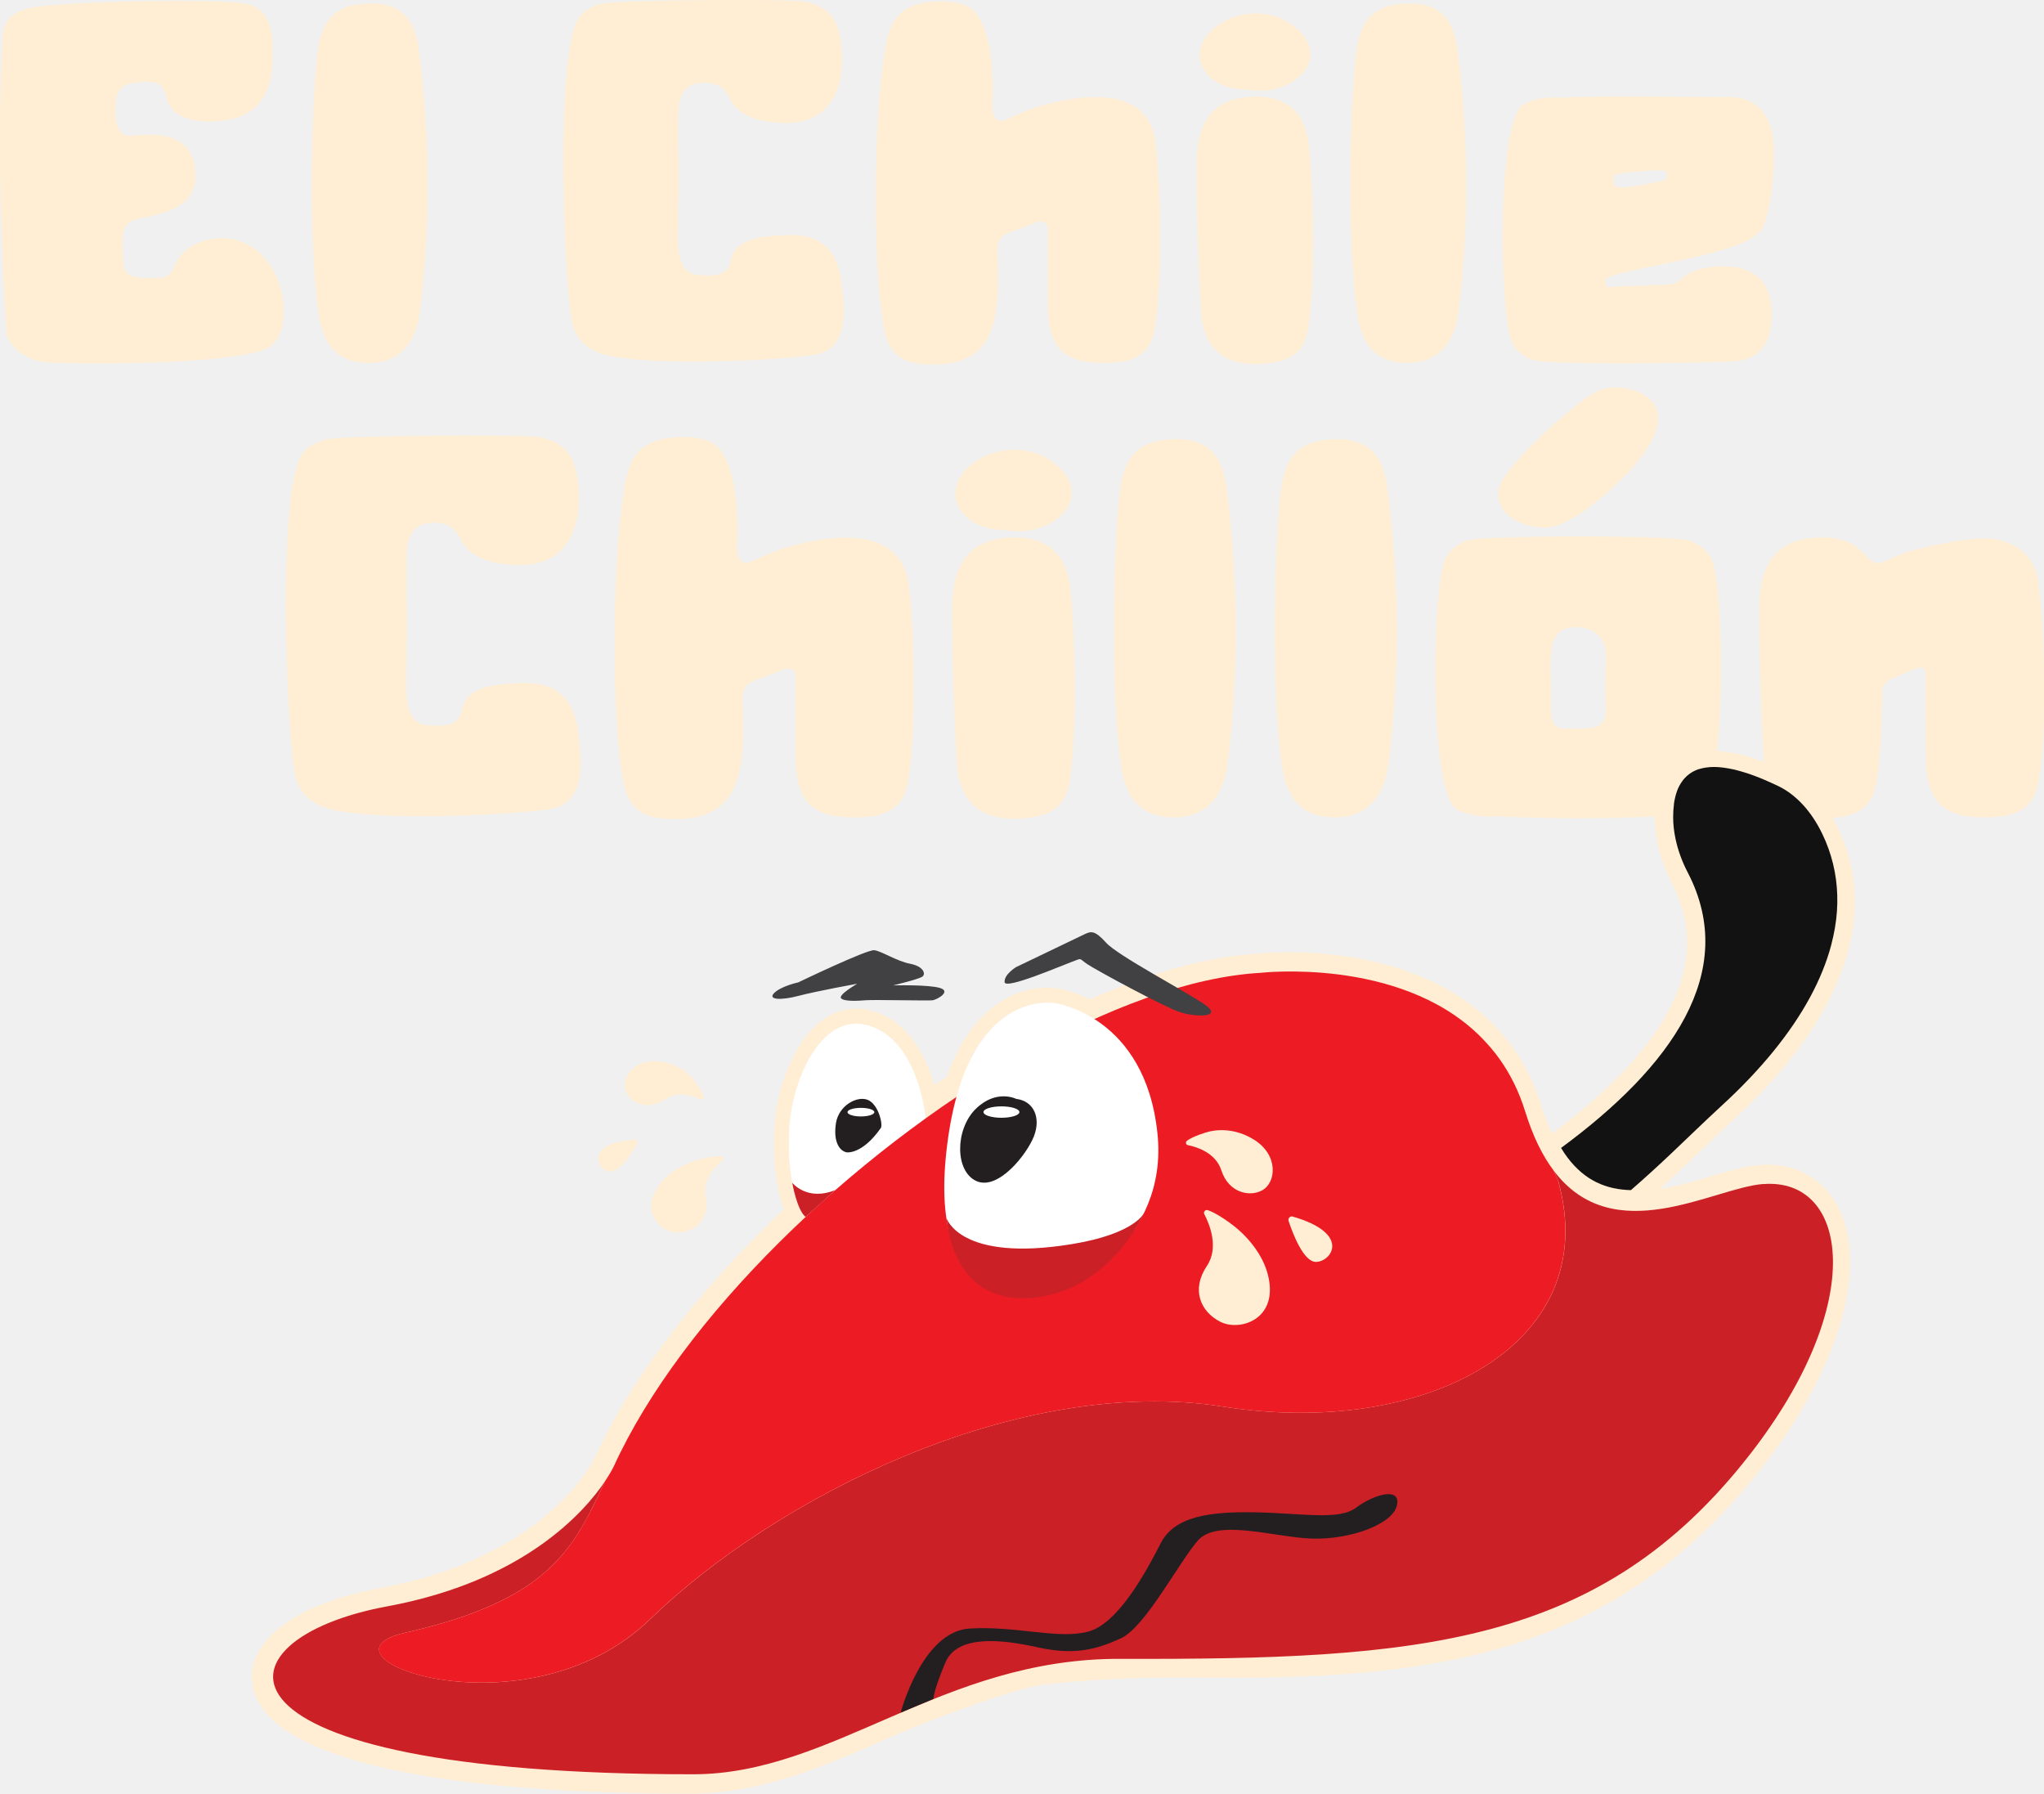
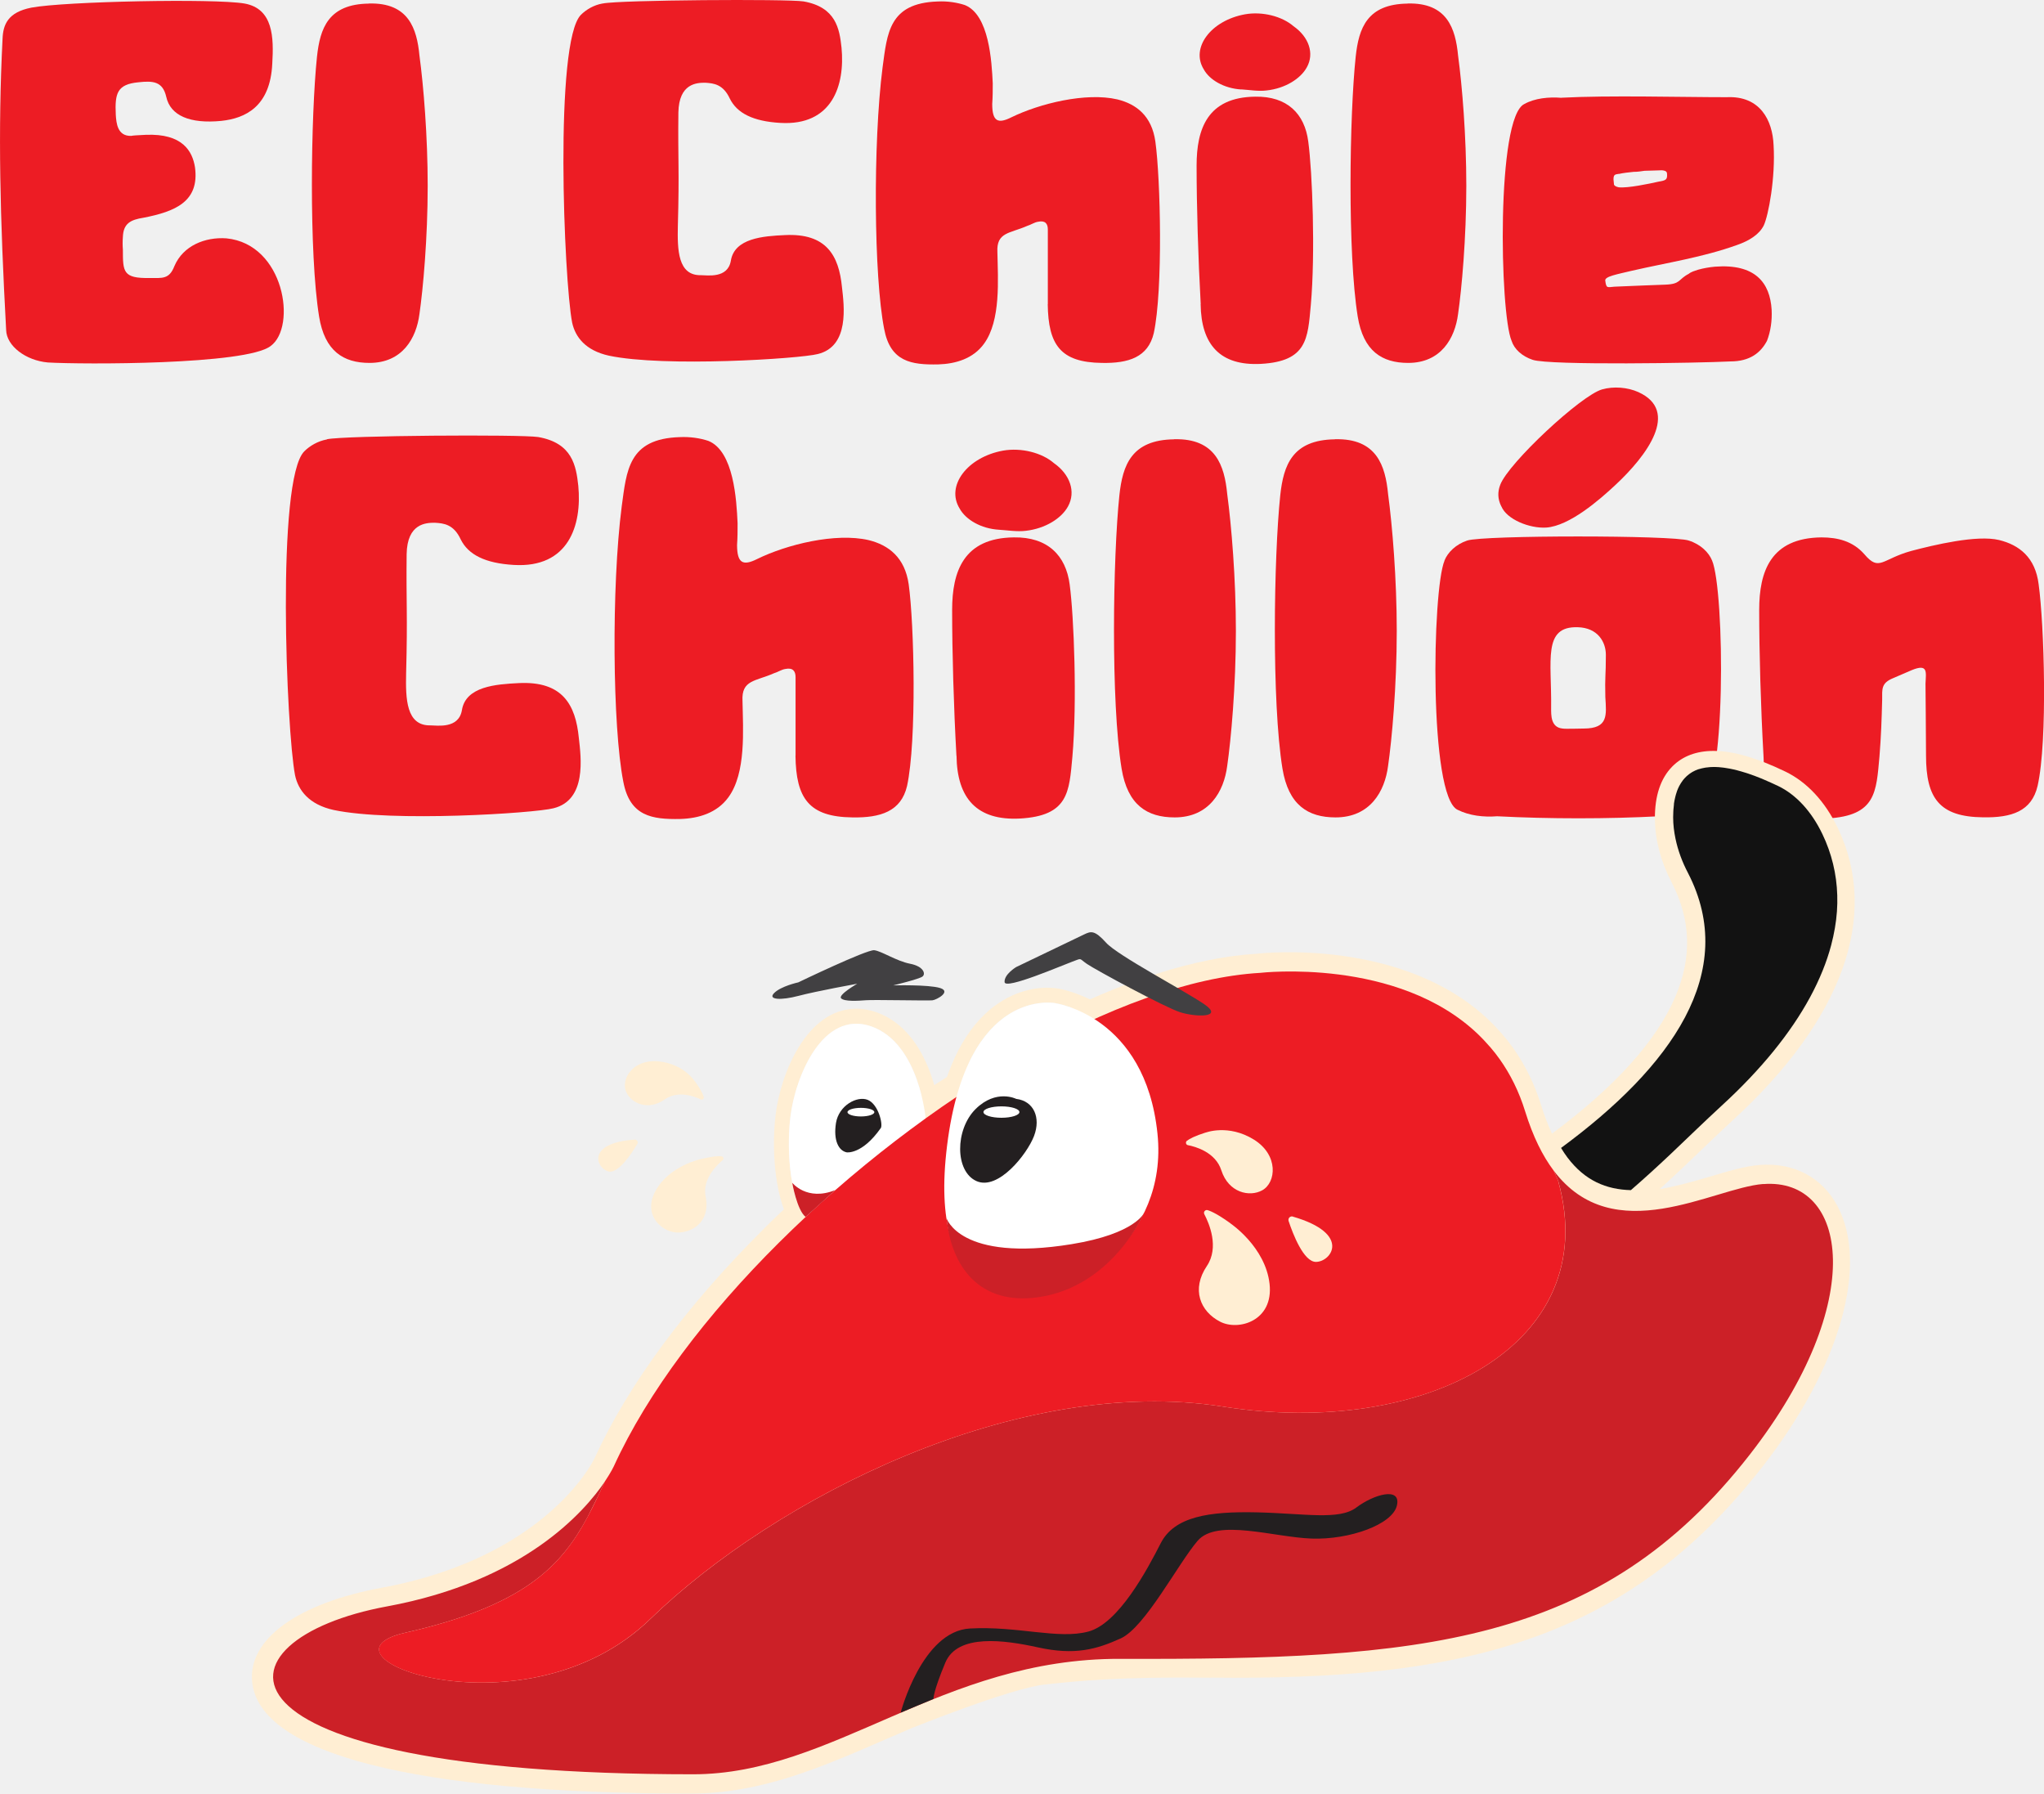
<svg xmlns="http://www.w3.org/2000/svg" id="Layer_2" data-name="Layer 2" viewBox="0 0 233.03 204.44">
  <defs>
    <style>
      .cls-1 {
        fill: #231f20;
      }

      .cls-2 {
        fill: #414042;
      }

      .cls-3 {
        fill: #ed1c24;
      }

      .cls-4 {
        fill: #fff;
      }

      .cls-5 {
        fill: #121212;
      }

      .cls-6 {
        fill: #cc2027;
      }

      .cls-7 {
        fill: #ffeed3;
      }
    </style>
  </defs>
  <g id="Layer_1-2" data-name="Layer 1">
    <g>
      <g>
-         <path class="cls-7" d="M37.28,50.07c2.04-.43,22.11-.56,24.08-.25,3.89.68,4.32,3.27,4.57,5.56.43,4.51-1.11,9.39-7.35,9.02-3.27-.19-5.19-1.17-6.05-2.9-.8-1.73-1.92-1.85-2.96-1.91-.99,0-3.15.06-3.21,3.58-.06,5.74.12,6.85-.06,13.59-.06,2.9,0,5.99,2.78,5.93.74,0,3.21.43,3.58-1.73.43-2.72,3.89-2.96,6.48-3.09,5-.25,6.48,2.47,6.85,6.24.25,2.22.93,7.1-2.9,8.03-2.16.56-18.4,1.61-25.07.19-2.78-.62-4.01-2.22-4.38-3.95-.99-5.06-2.16-33.72,1.05-36.93.62-.62,1.54-1.17,2.59-1.36Z" />
-         <path class="cls-7" d="M90.7,86.14v-8.95c0-.68-.31-1.11-1.17-.93-.43.06-.87.37-1.3.49-2.1.93-3.71.74-3.58,3.15.06,3.27.43,8.21-1.61,10.99-1.3,1.79-3.4,2.41-5.5,2.47-3.21.06-5.74-.31-6.48-4.26-1.23-6.24-1.36-22.23-.18-31.37.56-4.08.74-7.72,6.61-7.9,1.17-.06,2.35.12,3.27.43,2.9,1.17,3.21,6.73,3.33,9.39,0,.86,0,1.61-.06,2.47,0,2.1.68,2.41,2.28,1.61,3.4-1.67,8.95-3.03,12.72-2.16,2.28.56,4.14,1.98,4.57,5.06.62,4.45.93,17.78-.19,22.97-.68,2.9-3.03,3.64-6.24,3.58-4.94-.06-6.42-2.16-6.48-7.04Z" />
-         <path class="cls-7" d="M109.04,86.14c-.31-5.5-.49-11.79-.49-16.61,0-4.38,1.3-8.21,7.04-8.27,3.83-.06,5.93,2.04,6.36,5.37.49,3.64.86,13.4.31,19.64-.37,4.01-.43,6.73-5.99,7.04-4.88.25-7.16-2.28-7.22-7.16ZM113.92,60.39c-2.1-.12-3.83-1.17-4.51-2.41-1.61-2.59.87-5.87,4.94-6.61,2.1-.37,4.45.25,5.8,1.42,1.85,1.3,2.53,3.27,1.61,4.94-.74,1.36-2.59,2.53-4.82,2.78-.99.12-2.04-.06-3.03-.12Z" />
-         <path class="cls-7" d="M133.86,50.07c4.75-.12,5.74,3.03,6.05,6.24.49,3.64.99,9.69.99,15.62,0,6.3-.56,12.41-.99,15.38-.37,2.9-2.04,5.87-5.99,5.87-3.15,0-5.37-1.42-6.05-5.56-1.24-7.6-.99-24.15-.25-31.18.37-3.4,1.36-6.3,6.24-6.36Z" />
-         <path class="cls-7" d="M152.2,50.07c4.76-.12,5.74,3.03,6.05,6.24.49,3.64.99,9.69.99,15.62,0,6.3-.56,12.41-.99,15.38-.37,2.9-2.04,5.87-5.99,5.87-3.15,0-5.37-1.42-6.05-5.56-1.24-7.6-.99-24.15-.25-31.18.37-3.4,1.36-6.3,6.24-6.36Z" />
-         <path class="cls-7" d="M164.68,63.9c.37-.93,1.3-1.85,2.59-2.28,1.79-.62,23.47-.62,25.26,0,1.36.43,2.29,1.36,2.66,2.28,1.42,3.33,1.73,26.86-1.54,28.41-1.36.68-2.96.86-4.51.74-5.8.31-12.54.31-18.46,0-1.54.12-3.15-.06-4.51-.74-3.27-1.54-2.9-25.07-1.48-28.41ZM171.16,57.73c-.43-.86-.43-1.67-.12-2.47.93-2.47,9.2-10.19,11.61-10.87,1.3-.37,2.9-.25,4.14.31,4.75,2.16.99,7.23-2.66,10.62-1.79,1.67-5.19,4.63-7.84,4.82-1.91.12-4.51-.93-5.12-2.41ZM176.84,80.7c0,.8-.06,2.22,1.3,2.35.31.06,1.92,0,2.41,0,2.84,0,2.59-1.54,2.47-3.58-.06-2.47.06-2.35.06-4.82,0-1.48-.93-3.09-3.21-3.15-4.01-.12-2.96,3.77-3.03,9.2Z" />
-         <path class="cls-7" d="M201.05,86.14c-.31-5.5-.49-11.79-.49-16.61,0-4.38,1.3-8.21,7.1-8.27,1.85,0,3.58.43,4.88,1.91,1.73,2.04,1.98.56,5.37-.37,2.59-.68,7.47-1.85,10-1.24,2.29.56,4.14,1.98,4.51,5.06.62,4.45,1.05,17.78-.12,22.97-.68,2.9-2.96,3.64-6.24,3.58-4.94-.06-6.48-2.16-6.48-7.04,0-2.78-.06-6.98-.06-8.21.06-1.3.31-2.29-1.54-1.54-.74.31-1.42.62-2.16.93-1.36.56-1.24,1.23-1.24,2.47-.06,2.28-.12,4.14-.31,6.48-.37,4.01-.37,6.73-5.93,7.04-4.94.25-7.23-2.28-7.29-7.16Z" />
+         <path class="cls-3" d="M37.28,50.07c2.04-.43,22.11-.56,24.08-.25,3.89.68,4.32,3.27,4.57,5.56.43,4.51-1.11,9.39-7.35,9.02-3.27-.19-5.19-1.17-6.05-2.9-.8-1.73-1.92-1.85-2.96-1.91-.99,0-3.15.06-3.21,3.58-.06,5.74.12,6.85-.06,13.59-.06,2.9,0,5.99,2.78,5.93.74,0,3.21.43,3.58-1.73.43-2.72,3.89-2.96,6.48-3.09,5-.25,6.48,2.47,6.85,6.24.25,2.22.93,7.1-2.9,8.03-2.16.56-18.4,1.61-25.07.19-2.78-.62-4.01-2.22-4.38-3.95-.99-5.06-2.16-33.72,1.05-36.93.62-.62,1.54-1.17,2.59-1.36Z" />
+         <path class="cls-3" d="M90.7,86.14v-8.95c0-.68-.31-1.11-1.17-.93-.43.06-.87.37-1.3.49-2.1.93-3.71.74-3.58,3.15.06,3.27.43,8.21-1.61,10.99-1.3,1.79-3.4,2.41-5.5,2.47-3.21.06-5.74-.31-6.48-4.26-1.23-6.24-1.36-22.23-.18-31.37.56-4.08.74-7.72,6.61-7.9,1.17-.06,2.35.12,3.27.43,2.9,1.17,3.21,6.73,3.33,9.39,0,.86,0,1.61-.06,2.47,0,2.1.68,2.41,2.28,1.61,3.4-1.67,8.95-3.03,12.72-2.16,2.28.56,4.14,1.98,4.57,5.06.62,4.45.93,17.78-.19,22.97-.68,2.9-3.03,3.64-6.24,3.58-4.94-.06-6.42-2.16-6.48-7.04Z" />
+         <path class="cls-3" d="M109.04,86.14c-.31-5.5-.49-11.79-.49-16.61,0-4.38,1.3-8.21,7.04-8.27,3.83-.06,5.93,2.04,6.36,5.37.49,3.64.86,13.4.31,19.64-.37,4.01-.43,6.73-5.99,7.04-4.88.25-7.16-2.28-7.22-7.16ZM113.92,60.39c-2.1-.12-3.83-1.17-4.51-2.41-1.61-2.59.87-5.87,4.94-6.61,2.1-.37,4.45.25,5.8,1.42,1.85,1.3,2.53,3.27,1.61,4.94-.74,1.36-2.59,2.53-4.82,2.78-.99.12-2.04-.06-3.03-.12Z" />
+         <path class="cls-3" d="M133.86,50.07c4.75-.12,5.74,3.03,6.05,6.24.49,3.64.99,9.69.99,15.62,0,6.3-.56,12.41-.99,15.38-.37,2.9-2.04,5.87-5.99,5.87-3.15,0-5.37-1.42-6.05-5.56-1.24-7.6-.99-24.15-.25-31.18.37-3.4,1.36-6.3,6.24-6.36Z" />
+         <path class="cls-3" d="M152.2,50.07c4.76-.12,5.74,3.03,6.05,6.24.49,3.64.99,9.69.99,15.62,0,6.3-.56,12.41-.99,15.38-.37,2.9-2.04,5.87-5.99,5.87-3.15,0-5.37-1.42-6.05-5.56-1.24-7.6-.99-24.15-.25-31.18.37-3.4,1.36-6.3,6.24-6.36Z" />
+         <path class="cls-3" d="M164.68,63.9c.37-.93,1.3-1.85,2.59-2.28,1.79-.62,23.47-.62,25.26,0,1.36.43,2.29,1.36,2.66,2.28,1.42,3.33,1.73,26.86-1.54,28.41-1.36.68-2.96.86-4.51.74-5.8.31-12.54.31-18.46,0-1.54.12-3.15-.06-4.51-.74-3.27-1.54-2.9-25.07-1.48-28.41ZM171.16,57.73c-.43-.86-.43-1.67-.12-2.47.93-2.47,9.2-10.19,11.61-10.87,1.3-.37,2.9-.25,4.14.31,4.75,2.16.99,7.23-2.66,10.62-1.79,1.67-5.19,4.63-7.84,4.82-1.91.12-4.51-.93-5.12-2.41ZM176.84,80.7c0,.8-.06,2.22,1.3,2.35.31.06,1.92,0,2.41,0,2.84,0,2.59-1.54,2.47-3.58-.06-2.47.06-2.35.06-4.82,0-1.48-.93-3.09-3.21-3.15-4.01-.12-2.96,3.77-3.03,9.2Z" />
+         <path class="cls-3" d="M201.05,86.14c-.31-5.5-.49-11.79-.49-16.61,0-4.38,1.3-8.21,7.1-8.27,1.85,0,3.58.43,4.88,1.91,1.73,2.04,1.98.56,5.37-.37,2.59-.68,7.47-1.85,10-1.24,2.29.56,4.14,1.98,4.51,5.06.62,4.45,1.05,17.78-.12,22.97-.68,2.9-2.96,3.64-6.24,3.58-4.94-.06-6.48-2.16-6.48-7.04,0-2.78-.06-6.98-.06-8.21.06-1.3.31-2.29-1.54-1.54-.74.31-1.42.62-2.16.93-1.36.56-1.24,1.23-1.24,2.47-.06,2.28-.12,4.14-.31,6.48-.37,4.01-.37,6.73-5.93,7.04-4.94.25-7.23-2.28-7.29-7.16Z" />
      </g>
      <g>
-         <path class="cls-7" d="M.7,37.6C0,24.69-.24,14.95.29,4.45c.06-1.64.59-3.05,3.29-3.58C7.33.16,24.41-.19,27.87.4c3.29.59,3.35,3.87,3.17,6.87-.23,4.87-3.05,6.22-5.81,6.51-3.58.35-5.81-.59-6.28-2.76-.41-1.76-1.53-1.82-3.17-1.64-2.41.23-2.7,1.23-2.58,3.7.06.94.18,2.46,1.76,2.41.29-.06.59-.06,1.64-.12,4.23-.18,5.34,1.88,5.63,3.7.53,3.93-2.29,5.05-5.87,5.75-1.47.23-2.29.65-2.35,2.17q-.06.76,0,1.47c0,2.52,0,3.29,3.05,3.23,1.41,0,2.23.18,2.82-1.35,1-2.35,3.52-3.34,5.93-3.17,6.63.65,8.04,10.09,5.05,12.27-2.76,2.17-21.54,2.11-25.41,1.88-2.52-.23-4.7-1.88-4.75-3.7Z" />
-         <path class="cls-7" d="M42.07.4c4.52-.12,5.46,2.88,5.75,5.93.47,3.46.94,9.21.94,14.85,0,5.99-.53,11.8-.94,14.61-.35,2.76-1.94,5.58-5.69,5.58-2.99,0-5.11-1.35-5.75-5.28-1.17-7.22-.94-22.95-.24-29.64.35-3.23,1.29-5.99,5.93-6.04Z" />
-         <path class="cls-7" d="M68.71.4c1.94-.41,21.01-.53,22.89-.24,3.7.65,4.11,3.11,4.34,5.28.41,4.28-1.06,8.92-6.98,8.57-3.11-.18-4.93-1.11-5.75-2.76-.76-1.64-1.82-1.76-2.82-1.82-.94,0-2.99.06-3.05,3.4-.06,5.46.12,6.51-.06,12.91-.06,2.76,0,5.69,2.64,5.63.7,0,3.05.41,3.4-1.64.41-2.58,3.7-2.82,6.16-2.93,4.75-.24,6.16,2.35,6.51,5.93.24,2.11.88,6.75-2.76,7.63-2.05.53-17.49,1.53-23.83.18-2.64-.59-3.81-2.11-4.17-3.76-.94-4.81-2.05-32.04,1-35.09.59-.59,1.47-1.12,2.46-1.29Z" />
-         <path class="cls-7" d="M119.46,34.67v-8.51c0-.65-.29-1.06-1.12-.88-.41.06-.82.35-1.23.47-1.99.88-3.52.7-3.4,2.99.06,3.11.41,7.8-1.53,10.45-1.23,1.7-3.23,2.29-5.22,2.35-3.05.06-5.46-.29-6.16-4.05-1.17-5.93-1.29-21.13-.18-29.81.53-3.87.71-7.33,6.28-7.51,1.12-.06,2.23.12,3.11.41,2.76,1.12,3.05,6.4,3.17,8.92,0,.82,0,1.53-.06,2.35,0,2,.65,2.29,2.17,1.53,3.23-1.58,8.51-2.88,12.09-2.05,2.17.53,3.93,1.88,4.34,4.81.59,4.23.88,16.9-.18,21.83-.65,2.76-2.88,3.46-5.93,3.4-4.7-.06-6.1-2.05-6.16-6.69Z" />
-         <path class="cls-7" d="M136.89,34.67c-.29-5.22-.47-11.21-.47-15.79,0-4.17,1.23-7.8,6.69-7.86,3.64-.06,5.63,1.94,6.04,5.11.47,3.46.82,12.73.29,18.66-.35,3.81-.41,6.4-5.69,6.69-4.63.24-6.81-2.17-6.87-6.81ZM141.52,10.2c-1.99-.12-3.64-1.11-4.28-2.29-1.53-2.46.82-5.58,4.7-6.28,1.99-.35,4.22.23,5.52,1.35,1.76,1.23,2.41,3.11,1.53,4.69-.7,1.29-2.46,2.41-4.58,2.64-.94.12-1.94-.06-2.88-.12Z" />
-         <path class="cls-7" d="M160.48.4c4.52-.12,5.46,2.88,5.75,5.93.47,3.46.94,9.21.94,14.85,0,5.99-.53,11.8-.94,14.61-.35,2.76-1.94,5.58-5.69,5.58-2.99,0-5.11-1.35-5.75-5.28-1.17-7.22-.94-22.95-.23-29.64.35-3.23,1.29-5.99,5.93-6.04Z" />
-         <path class="cls-7" d="M178.02,11.14c5.46-.29,13.56-.06,18.84-.06,3.81-.18,5.22,2.64,5.34,5.46.23,3.7-.59,8.04-1.12,9.16-.53,1.06-1.7,1.76-3.05,2.23-3.93,1.41-7.92,2-11.97,2.93-1.7.41-3.11.65-3.05,1.12.12.94.23.76,1.06.7,1.64-.06,5.28-.23,5.75-.23,1.82-.06,1.47-.59,2.7-1.23.29-.24.7-.35,1.06-.47.64-.18,1.29-.29,1.94-.35,4.58-.35,6.28,1.82,6.46,4.93.06,1.23-.12,2.46-.53,3.52-.71,1.35-1.94,2.35-4.17,2.35-3.4.18-20.6.47-22.54-.18-1.23-.41-2.11-1.23-2.41-2.17-1.35-3.17-1.76-25.53,1.47-27,1.17-.65,2.76-.82,4.22-.7ZM184.54,19.82c-.47.06-.59.12-.59.65,0,.18.06.41.06.59.06.12.23.23.53.29,1,.12,3.52-.41,4.58-.65.76-.12.94-.23.94-.7,0-.35,0-.53-.59-.59-.47,0-1.41.06-1.99.06-.41.06-.76.12-1.23.12-.59.06-1.17.12-1.7.24Z" />
+         <path class="cls-3" d="M.7,37.6C0,24.69-.24,14.95.29,4.45c.06-1.64.59-3.05,3.29-3.58C7.33.16,24.41-.19,27.87.4c3.29.59,3.35,3.87,3.17,6.87-.23,4.87-3.05,6.22-5.81,6.51-3.58.35-5.81-.59-6.28-2.76-.41-1.76-1.53-1.82-3.17-1.64-2.41.23-2.7,1.23-2.58,3.7.06.94.18,2.46,1.76,2.41.29-.06.59-.06,1.64-.12,4.23-.18,5.34,1.88,5.63,3.7.53,3.93-2.29,5.05-5.87,5.75-1.47.23-2.29.65-2.35,2.17q-.06.76,0,1.47c0,2.52,0,3.29,3.05,3.23,1.41,0,2.23.18,2.82-1.35,1-2.35,3.52-3.34,5.93-3.17,6.63.65,8.04,10.09,5.05,12.27-2.76,2.17-21.54,2.11-25.41,1.88-2.52-.23-4.7-1.88-4.75-3.7Z" />
+         <path class="cls-3" d="M42.07.4c4.52-.12,5.46,2.88,5.75,5.93.47,3.46.94,9.21.94,14.85,0,5.99-.53,11.8-.94,14.61-.35,2.76-1.94,5.58-5.69,5.58-2.99,0-5.11-1.35-5.75-5.28-1.17-7.22-.94-22.95-.24-29.64.35-3.23,1.29-5.99,5.93-6.04Z" />
+         <path class="cls-3" d="M68.71.4c1.94-.41,21.01-.53,22.89-.24,3.7.65,4.11,3.11,4.34,5.28.41,4.28-1.06,8.92-6.98,8.57-3.11-.18-4.93-1.11-5.75-2.76-.76-1.64-1.82-1.76-2.82-1.82-.94,0-2.99.06-3.05,3.4-.06,5.46.12,6.51-.06,12.91-.06,2.76,0,5.69,2.64,5.63.7,0,3.05.41,3.4-1.64.41-2.58,3.7-2.82,6.16-2.93,4.75-.24,6.16,2.35,6.51,5.93.24,2.11.88,6.75-2.76,7.63-2.05.53-17.49,1.53-23.83.18-2.64-.59-3.81-2.11-4.17-3.76-.94-4.81-2.05-32.04,1-35.09.59-.59,1.47-1.12,2.46-1.29Z" />
+         <path class="cls-3" d="M119.46,34.67v-8.51c0-.65-.29-1.06-1.12-.88-.41.06-.82.35-1.23.47-1.99.88-3.52.7-3.4,2.99.06,3.11.41,7.8-1.53,10.45-1.23,1.7-3.23,2.29-5.22,2.35-3.05.06-5.46-.29-6.16-4.05-1.17-5.93-1.29-21.13-.18-29.81.53-3.87.71-7.33,6.28-7.51,1.12-.06,2.23.12,3.11.41,2.76,1.12,3.05,6.4,3.17,8.92,0,.82,0,1.53-.06,2.35,0,2,.65,2.29,2.17,1.53,3.23-1.58,8.51-2.88,12.09-2.05,2.17.53,3.93,1.88,4.34,4.81.59,4.23.88,16.9-.18,21.83-.65,2.76-2.88,3.46-5.93,3.4-4.7-.06-6.1-2.05-6.16-6.69Z" />
+         <path class="cls-3" d="M136.89,34.67c-.29-5.22-.47-11.21-.47-15.79,0-4.17,1.23-7.8,6.69-7.86,3.64-.06,5.63,1.94,6.04,5.11.47,3.46.82,12.73.29,18.66-.35,3.81-.41,6.4-5.69,6.69-4.63.24-6.81-2.17-6.87-6.81ZM141.52,10.2c-1.99-.12-3.64-1.11-4.28-2.29-1.53-2.46.82-5.58,4.7-6.28,1.99-.35,4.22.23,5.52,1.35,1.76,1.23,2.41,3.11,1.53,4.69-.7,1.29-2.46,2.41-4.58,2.64-.94.12-1.94-.06-2.88-.12Z" />
+         <path class="cls-3" d="M160.48.4c4.52-.12,5.46,2.88,5.75,5.93.47,3.46.94,9.21.94,14.85,0,5.99-.53,11.8-.94,14.61-.35,2.76-1.94,5.58-5.69,5.58-2.99,0-5.11-1.35-5.75-5.28-1.17-7.22-.94-22.95-.23-29.64.35-3.23,1.29-5.99,5.93-6.04Z" />
+         <path class="cls-3" d="M178.02,11.14c5.46-.29,13.56-.06,18.84-.06,3.81-.18,5.22,2.64,5.34,5.46.23,3.7-.59,8.04-1.12,9.16-.53,1.06-1.7,1.76-3.05,2.23-3.93,1.41-7.92,2-11.97,2.93-1.7.41-3.11.65-3.05,1.12.12.94.23.76,1.06.7,1.64-.06,5.28-.23,5.75-.23,1.82-.06,1.47-.59,2.7-1.23.29-.24.7-.35,1.06-.47.64-.18,1.29-.29,1.94-.35,4.58-.35,6.28,1.82,6.46,4.93.06,1.23-.12,2.46-.53,3.52-.71,1.35-1.94,2.35-4.17,2.35-3.4.18-20.6.47-22.54-.18-1.23-.41-2.11-1.23-2.41-2.17-1.35-3.17-1.76-25.53,1.47-27,1.17-.65,2.76-.82,4.22-.7ZM184.54,19.82c-.47.06-.59.12-.59.65,0,.18.06.41.06.59.06.12.23.23.53.29,1,.12,3.52-.41,4.58-.65.76-.12.94-.23.94-.7,0-.35,0-.53-.59-.59-.47,0-1.41.06-1.99.06-.41.06-.76.12-1.23.12-.59.06-1.17.12-1.7.24Z" />
      </g>
      <g>
        <g>
          <g>
            <path class="cls-7" d="M138.05,191.24c28.07.33,47.18-3.87,62.93-24.1,8.79-11.28,12.12-22.94,8.48-29.7-1.75-3.25-4.97-4.94-8.85-4.64-1.66.13-3.59.71-5.64,1.32-2.04.61-3.96,1.13-5.76,1.44,1.74-1.58,3.34-3.11,4.86-4.57,1.2-1.15,2.34-2.24,3.45-3.26,12.55-11.48,16.81-23.33,12-33.35-1.45-3.02-3.52-5.24-5.99-6.43-3.28-1.58-5.96-2.35-8.18-2.35h0c-1.95,0-3.53.6-4.69,1.77-1.34,1.35-2.01,3.36-1.99,5.97.02,2.4.66,4.84,1.9,7.23,2.21,4.27,2.35,8.53.44,13.03-2.14,5.05-6.91,10.31-14.07,15.63-.45-.96-.86-2.02-1.22-3.18-.74-2.4-1.82-4.61-3.2-6.57-.37-.52-.76-1.01-1.25-1.58l-.19-.22c-.4-.45-.81-.89-1.24-1.3-9.83-9.48-25.96-7.73-26.52-7.66-7.02.41-15.49,3.12-24.56,7.86,0,0-16.16,7.73-27.88,19.88-1.44,1.32-2.68,2.49-3.82,3.64-8.8,8.75-15.47,17.79-19.28,26.14,0,0-.26.54-.82,1.39-2.08,3.1-8.52,10.6-23.46,13.37-9.54,1.76-15.2,5.85-14.76,10.67.76,8.24,18.52,12.78,50.03,12.79h.01c7.97,0,14.87-3,22.18-6.18.99-.43,1.98-.86,2.97-1.28,0,0,11.29-4.56,15.23-4.98s8.45-.89,18.89-.77Z" />
            <path class="cls-5" d="M185.92,135.68c1.64-1.42,3.15-2.81,4.56-4.14,2.06-1.95,3.93-3.78,5.75-5.45,4.58-4.19,7.94-8.37,10.13-12.41,1.09-2.02,1.9-4.01,2.41-5.95.17-.65.31-1.29.42-1.93.22-1.27.31-2.52.27-3.74-.07-2.44-.64-4.78-1.69-6.97-1.27-2.65-3.05-4.53-5.05-5.49-.57-.27-1.1-.51-1.62-.73-.11-.05-.22-.09-.33-.14-.49-.2-.97-.38-1.42-.53-.07-.02-.14-.04-.21-.07-.41-.13-.8-.24-1.17-.34-.07-.02-.14-.04-.2-.05-.4-.09-.77-.16-1.12-.21-.08-.01-.15-.02-.22-.03-.34-.04-.67-.07-.97-.07-.01,0-.02,0-.03,0-.31,0-.6.02-.87.06-.07,0-.14.02-.21.03-.23.04-.44.09-.64.15-.04.01-.08.02-.11.03-.22.08-.43.17-.62.28-.05.03-.1.06-.15.09-.15.09-.29.2-.42.31-.04.03-.07.06-.11.09-.15.14-.29.29-.42.45-.03.04-.06.08-.09.13-.1.13-.19.27-.27.42-.03.05-.05.09-.08.14-.09.18-.18.37-.25.57-.02.04-.03.09-.04.13-.06.17-.11.34-.15.51-.01.06-.03.11-.04.17-.05.21-.09.42-.12.64,0,.03,0,.06,0,.09-.02.2-.04.39-.06.59,0,.06,0,.12-.01.18-.01.22-.02.45-.02.67,0,.83.1,1.65.27,2.46.28,1.34.77,2.65,1.41,3.87,5.87,11.34-1.92,22.14-14.46,31.37.24.39.48.76.73,1.09,2,2.65,4.43,3.65,7.24,3.72Z" />
          </g>
          <path class="cls-7" d="M97.61,116.7c.54,0,1.11.1,1.71.3,5.55,1.92,6.23,10.66,6.23,10.66,0,0,.4,3.85-3.89,9-2.12,2.55-4.35,3.39-6.19,3.39s-3.37-.87-3.96-1.7c-1.16-1.64-1.94-6.46-1.4-11.01.48-4.06,3.02-10.63,7.5-10.63M97.61,114.99c-5.65,0-8.64,7.45-9.19,12.14-.56,4.7.19,10.06,1.7,12.19.85,1.21,2.84,2.42,5.35,2.42,1.9,0,4.74-.69,7.5-4,4.62-5.54,4.32-9.8,4.28-10.27-.03-.36-.85-9.83-7.37-12.09-.76-.26-1.52-.4-2.26-.4h0Z" />
          <path class="cls-7" d="M119.45,114.29c.55,0,.88.07.88.07,0,0,10.24,1.4,11.63,14.86,1.26,12.18-9.96,18.28-12.99,18.28h0s-.02,0-.03,0c-.35,0-.78.01-1.28.01-3.91,0-11.68-.91-9.68-16.98,1.86-14.9,8.97-16.24,11.47-16.24M119.45,112.59c-1.49,0-4.39.39-7.15,3-3.14,2.97-5.16,7.93-6.01,14.73-.9,7.23.03,12.47,2.78,15.58,2.63,2.97,6.16,3.32,8.59,3.32.28,0,.55,0,.79,0,.18,0,.35,0,.49,0,2.38,0,6.76-2.17,10.03-5.79,2.53-2.8,5.4-7.57,4.69-14.37-.78-7.57-4.25-11.61-7.01-13.67-2.87-2.13-5.61-2.63-6.03-2.7-.15-.03-.57-.09-1.16-.09h0Z" />
          <path class="cls-4" d="M105.55,127.66s-.69-8.73-6.23-10.66c-5.55-1.92-8.67,5.78-9.21,10.33-.54,4.55.24,9.37,1.4,11.01,1.16,1.64,5.86,3.46,10.15-1.68,4.29-5.14,3.89-9,3.89-9Z" />
          <path class="cls-1" d="M100.41,128.61c.29-.41-.27-2.74-1.48-3.23s-3.29.63-3.62,2.62c-.32,2,.3,3.17,1.21,3.36,0,0,1.75.29,3.89-2.76Z" />
          <path class="cls-2" d="M90.99,111.99s-1.93.42-2.72,1.2c-.8.79.78.86,2.78.33s6.68-1.38,6.68-1.38c0,0-2.2,1.27-1.84,1.66s1.96.29,2.85.22,7.09.07,7.57.01,2.18-.99.87-1.4-5.36-.3-5.36-.3c0,0,2.96-.71,3.35-1.01s.13-1.16-1.42-1.46-3.24-1.44-4.08-1.54-8.67,3.67-8.67,3.67Z" />
          <path class="cls-6" d="M201.01,134.97c-5.68.44-17.03,7.57-23.89-1.54.08.21.48,1.01.54,1.23,5.16,18.64-15.17,29.31-38.2,25.69-23.52-3.7-51.18,10.5-65.33,24.22-14.15,13.72-39.64,4.21-27.92,1.55,13.49-3.06,17.74-7.54,20.78-13.19.68-1.32,1.35-2.69,2.01-4.1-2.34,3.48-9.22,11.4-24.87,14.29-20.31,3.75-22.35,19.12,34.88,19.14,16.03,0,28.34-13.23,48.7-13.16,34.14.1,54.76-1.43,71.79-23.3,13.57-17.42,11.17-31.58,1.52-30.82Z" />
          <path class="cls-3" d="M177.66,134.66c-.06-.22-.45-1.01-.54-1.23-1.25-1.66-2.35-3.86-3.24-6.73-.71-2.3-1.7-4.26-2.9-5.95-.33-.47-.68-.91-1.04-1.33-.09-.1-.17-.2-.26-.29-.36-.41-.73-.81-1.12-1.18-9.2-8.88-24.88-7.05-24.88-7.05-16.12.93-38.38,14.36-54.86,30.74-8.21,8.16-14.98,17.06-18.84,25.51,0,0-.3.65-.99,1.68-.67,1.43-1.31,2.8-2.01,4.1-3.03,5.65-7.28,10.13-20.78,13.19-11.73,2.66,13.76,12.17,27.92-1.55,14.15-13.72,41.82-27.92,65.33-24.22,23.03,3.62,43.36-7.04,38.2-25.69Z" />
          <path class="cls-7" d="M140.29,139.47s3.98,2.67,4.45,6.89c.47,4.23-3.55,5.38-5.63,4.31-2.3-1.18-3.3-3.71-1.52-6.35,1.44-2.14.25-4.88-.29-5.91-.13-.25.1-.54.38-.46.46.14,1.25.53,2.61,1.51Z" />
          <path class="cls-7" d="M137.46,129.11s2.58-1,5.48.79c2.86,1.77,2.56,4.91.96,5.79-1.45.8-3.84.27-4.66-2.28-.66-2.06-2.93-2.7-3.82-2.87-.22-.04-.29-.35-.11-.49.3-.23.91-.56,2.15-.95Z" />
          <path class="cls-7" d="M147.4,138.68c-.31-.09-.59.2-.49.51.48,1.45,1.71,4.67,3.12,4.66,1.76-.01,4.06-3.22-2.63-5.16Z" />
          <path class="cls-4" d="M120.34,114.36s-10.09-2.01-12.36,16.18c-2.27,18.18,7.98,16.96,10.99,16.97,3.02,0,14.26-6.09,12.99-18.28-1.39-13.46-11.63-14.86-11.63-14.86Z" />
          <path class="cls-1" d="M115.86,125.27s-2.29-1.17-4.64,1.16c-2.35,2.34-2.37,7.11.11,8.21,2.48,1.1,5.77-3.07,6.56-5.15.79-2.09-.03-3.97-2.02-4.22Z" />
          <path class="cls-2" d="M123.6,106.52l-7.75,3.72s-1.39.83-1.32,1.72,6.57-1.92,7.73-2.34.69-.4,1.67.27,8.86,4.94,10.62,5.5c1.75.56,5.03.65,2.75-.91-2.28-1.56-9.91-5.57-11.2-7.02-1.3-1.44-1.72-1.32-2.5-.94Z" />
          <ellipse class="cls-4" cx="114.17" cy="126.77" rx="2.05" ry=".65" />
          <ellipse class="cls-4" cx="98.15" cy="126.78" rx="1.53" ry=".49" />
          <path class="cls-6" d="M107.9,138.84s1.5,5.07,14.26,2.99c7.38-1.2,8.3-3.62,8.3-3.62,0,0-3.58,8.47-12.12,9.67-6.72.94-9.9-3.55-10.43-9.03Z" />
          <path class="cls-6" d="M91.85,138.72l3.38-3.06c-3.23,1.31-4.91-.83-4.91-.83,0,0,.53,3.11,1.52,3.89Z" />
          <g>
            <path class="cls-7" d="M79.94,132.12s-3.63.74-5.21,3.64c-1.58,2.89.97,4.9,2.77,4.74,2-.17,3.45-1.69,2.95-4.1-.41-1.95,1.25-3.57,1.94-4.15.17-.14.08-.42-.14-.44-.37-.04-1.05.01-2.32.31Z" />
            <path class="cls-7" d="M79.23,123.29s-1.26-2.03-4.18-2.3-4.3,2.05-3.66,3.49c.58,1.3,2.5,2.18,4.39.85,1.53-1.07,3.41-.34,4.12,0,.17.09.38-.09.33-.28-.08-.31-.34-.85-.99-1.77Z" />
            <path class="cls-7" d="M72.36,129.91c.26-.02.43.26.3.49-.63,1.07-2.16,3.4-3.27,3.14-1.39-.31-2.65-3.25,2.98-3.63Z" />
          </g>
        </g>
        <path class="cls-1" d="M102.68,195.24s2.43-9.3,7.9-9.6,10.06,1.27,13.5.35c3.44-.92,6.69-7.01,8.25-10.07,1.56-3.05,5.52-3.64,10.95-3.52,5.43.12,9.39.93,11.35-.55,1.96-1.48,5.12-2.42,4.63-.24s-5.41,3.93-9.72,3.78c-4.31-.15-10.79-2.32-13,.25s-5.99,9.87-8.77,11.13-5.24,1.95-9.45,1.02c-3.77-.83-9.15-1.6-10.55,1.75s-1.35,4.13-1.35,4.13l-3.75,1.56Z" />
      </g>
    </g>
  </g>
</svg>
